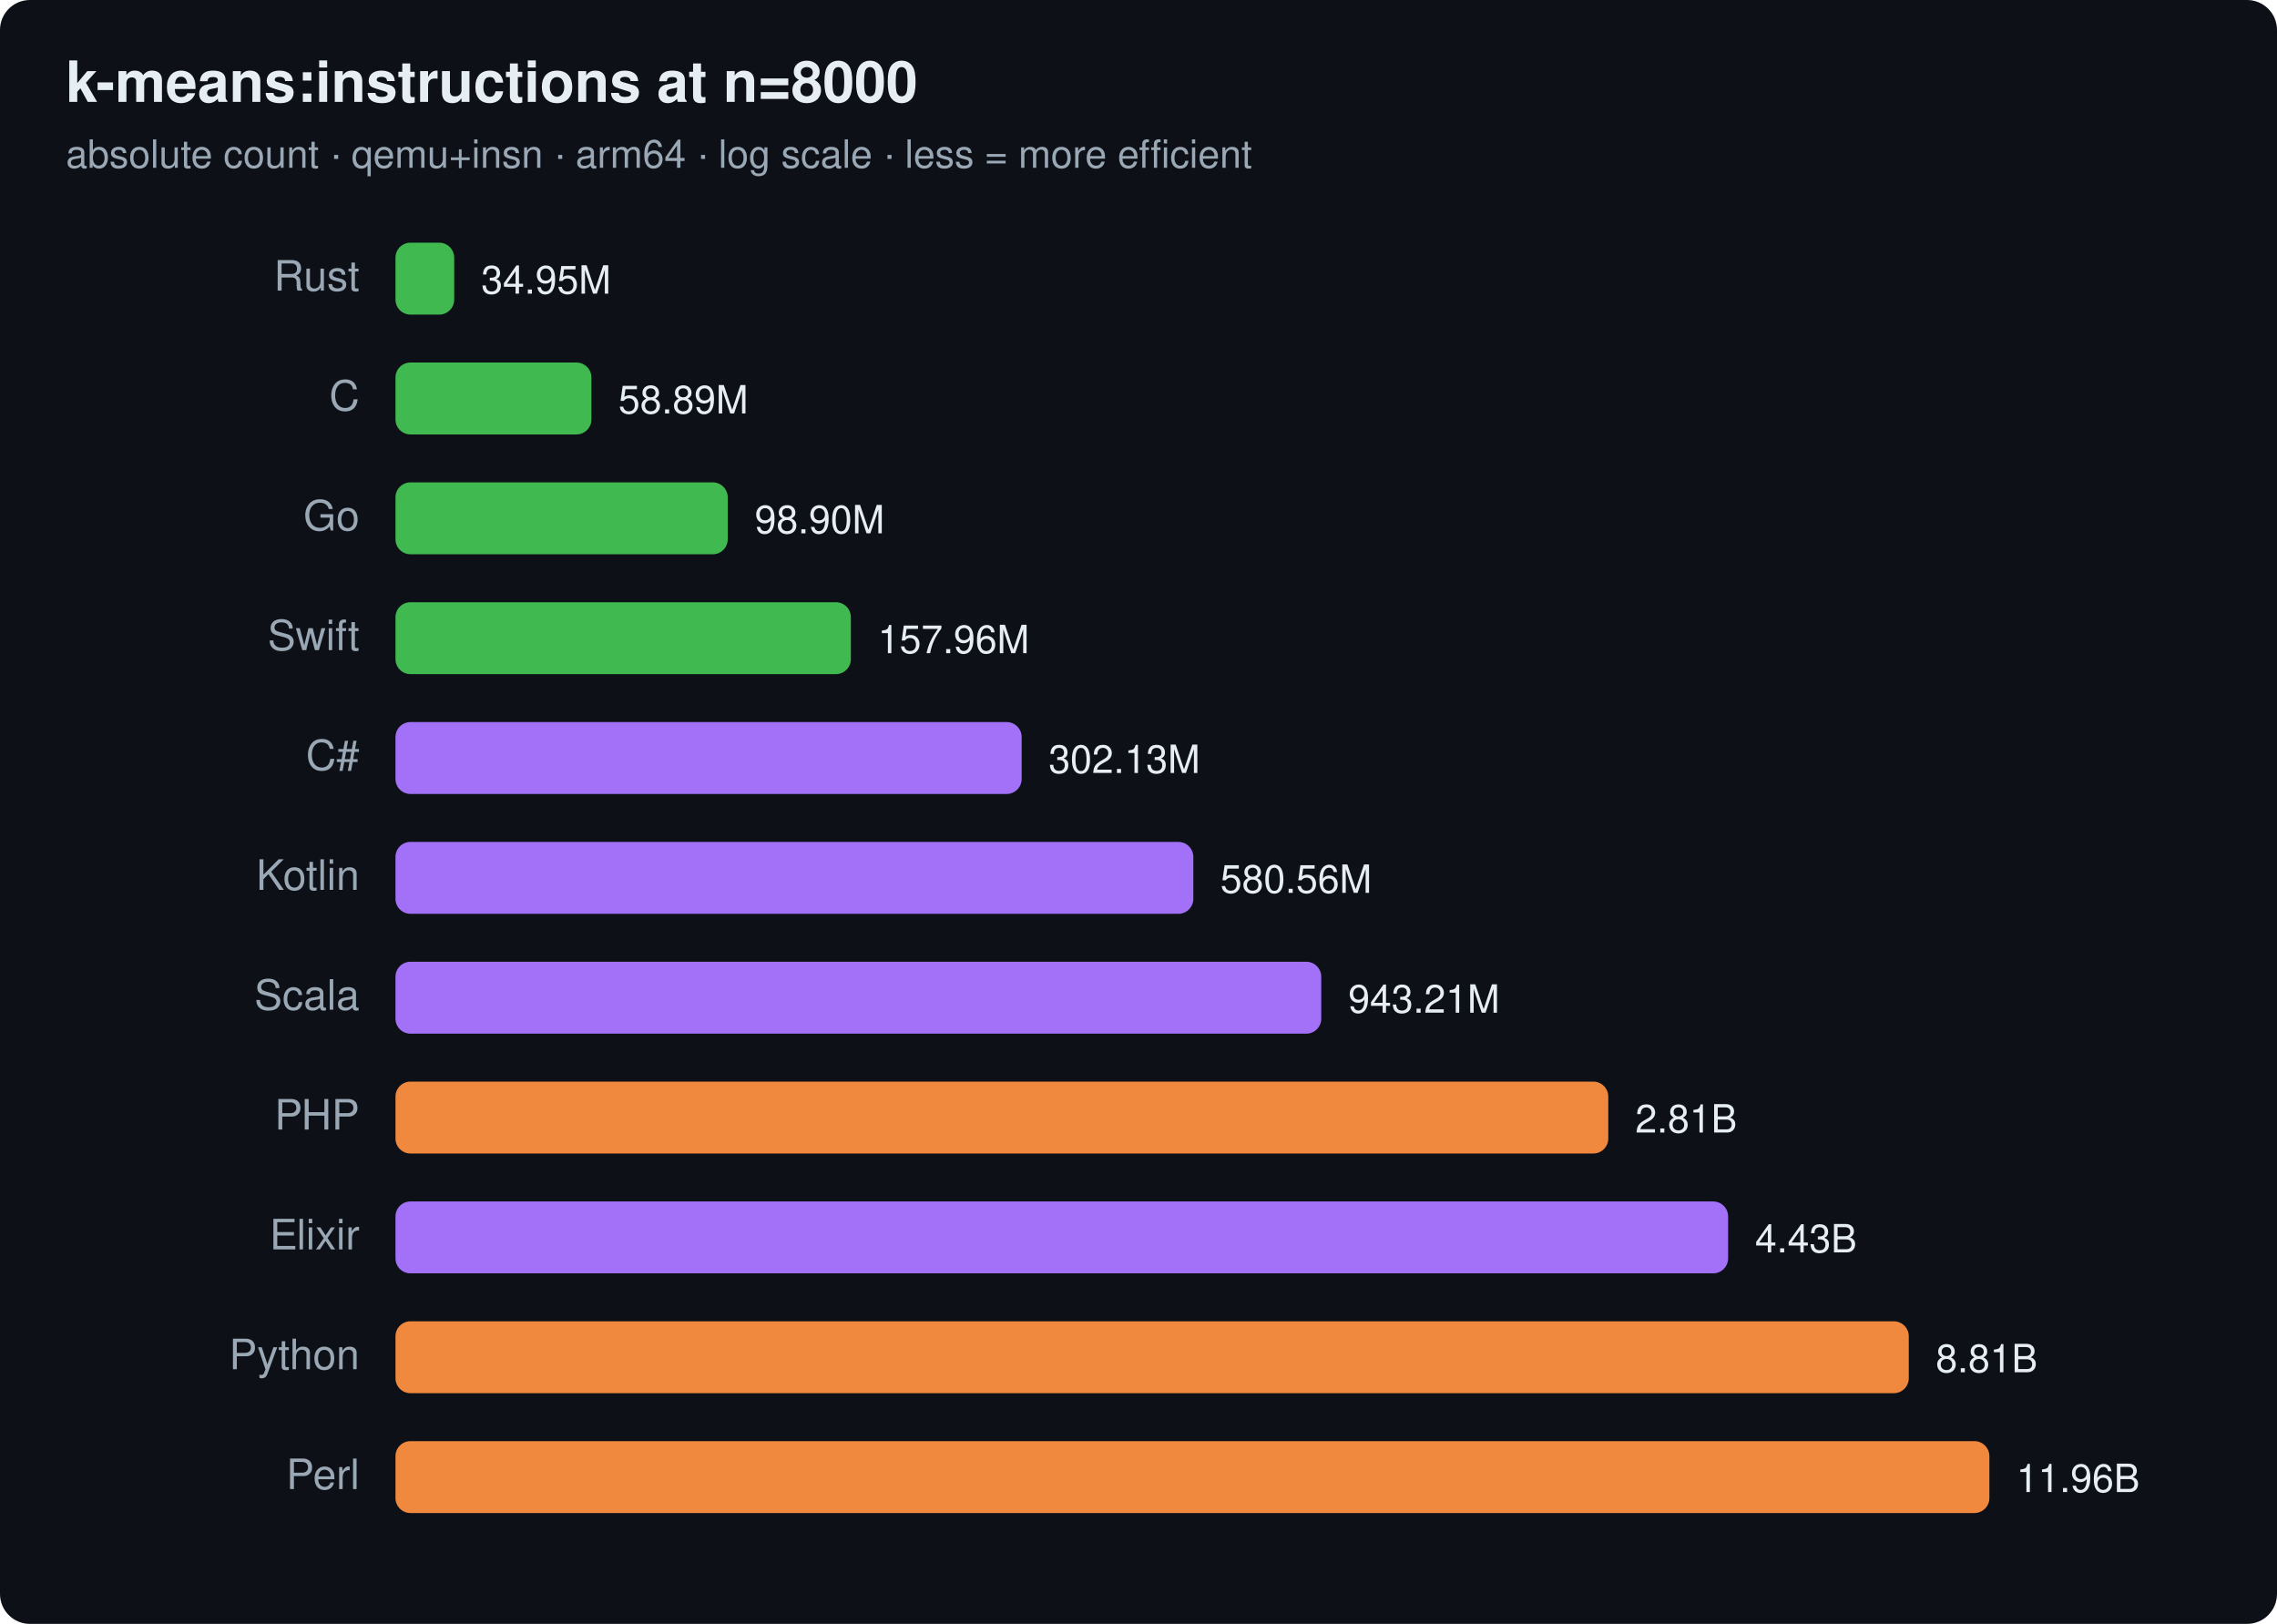
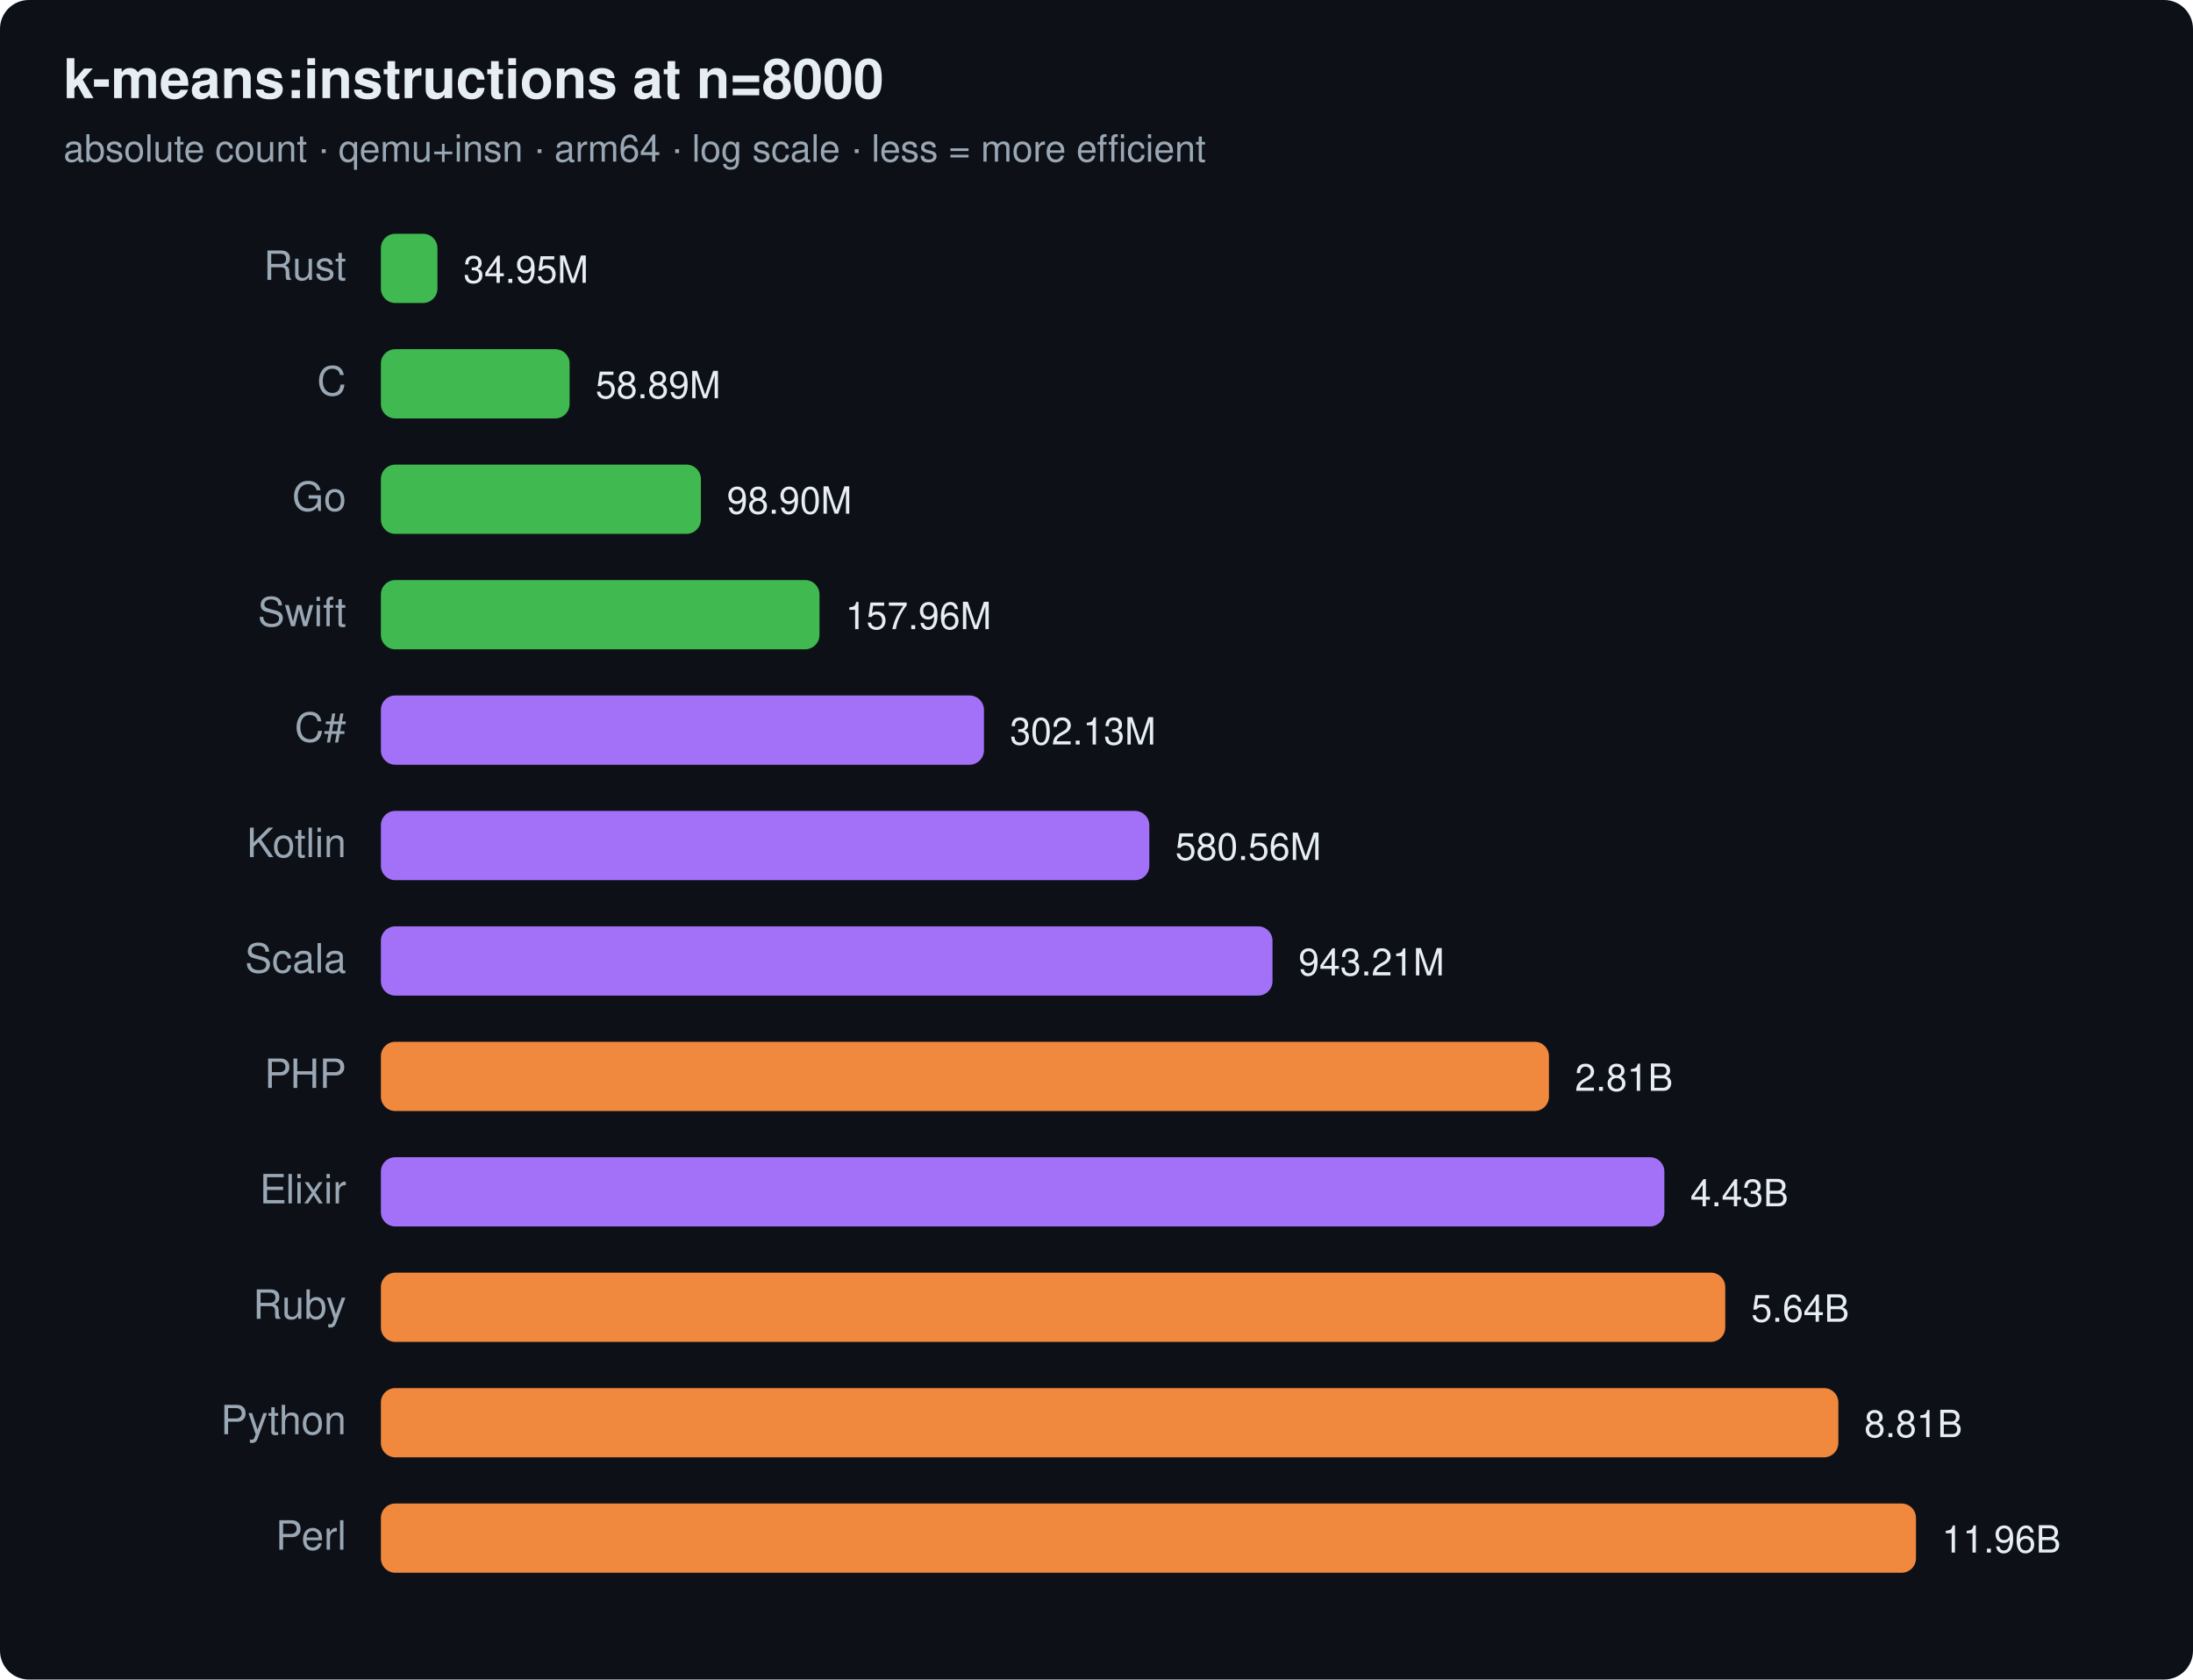
- <svg xmlns="http://www.w3.org/2000/svg" width="760" height="542" viewBox="0 0 760 542" font-family="ui-sans-serif,system-ui,Segoe UI,Helvetica,Arial">
-   <rect width="760" height="542" rx="10" fill="#0d1117" />
+ <svg xmlns="http://www.w3.org/2000/svg" width="760" height="582" viewBox="0 0 760 582" font-family="ui-sans-serif,system-ui,Segoe UI,Helvetica,Arial">
+   <rect width="760" height="582" rx="10" fill="#0d1117" />
  <text x="22" y="34" font-size="19" font-weight="700" fill="#e6edf3">k-means:instructions at n=8000</text>
  <text x="22" y="56" font-size="13" fill="#9aa7b4">absolute count · qemu+insn · arm64 · log scale · less = more efficient</text>
  <text x="120" y="97" text-anchor="end" font-size="14" fill="#9aa7b4">Rust</text>
  <rect x="132" y="81" width="19.6" height="24" rx="5" fill="#3fb950" />
  <text x="160.6" y="98" font-size="13" fill="#e6edf3">34.95M</text>
  <text x="120" y="137" text-anchor="end" font-size="14" fill="#9aa7b4">C</text>
  <rect x="132" y="121" width="65.4" height="24" rx="5" fill="#3fb950" />
  <text x="206.4" y="138" font-size="13" fill="#e6edf3">58.89M</text>
  <text x="120" y="177" text-anchor="end" font-size="14" fill="#9aa7b4">Go</text>
  <rect x="132" y="161" width="110.9" height="24" rx="5" fill="#3fb950" />
  <text x="251.9" y="178" font-size="13" fill="#e6edf3">98.90M</text>
  <text x="120" y="217" text-anchor="end" font-size="14" fill="#9aa7b4">Swift</text>
  <rect x="132" y="201" width="152.0" height="24" rx="5" fill="#3fb950" />
  <text x="293.0" y="218" font-size="13" fill="#e6edf3">157.96M</text>
  <text x="120" y="257" text-anchor="end" font-size="14" fill="#9aa7b4">C#</text>
  <rect x="132" y="241" width="209.0" height="24" rx="5" fill="#a371f7" />
  <text x="350.0" y="258" font-size="13" fill="#e6edf3">302.13M</text>
  <text x="120" y="297" text-anchor="end" font-size="14" fill="#9aa7b4">Kotlin</text>
  <rect x="132" y="281" width="266.3" height="24" rx="5" fill="#a371f7" />
  <text x="407.3" y="298" font-size="13" fill="#e6edf3">580.56M</text>
  <text x="120" y="337" text-anchor="end" font-size="14" fill="#9aa7b4">Scala</text>
  <rect x="132" y="321" width="309.0" height="24" rx="5" fill="#a371f7" />
  <text x="450.0" y="338" font-size="13" fill="#e6edf3">943.21M</text>
  <text x="120" y="377" text-anchor="end" font-size="14" fill="#9aa7b4">PHP</text>
  <rect x="132" y="361" width="404.8" height="24" rx="5" fill="#f0883e" />
  <text x="545.8" y="378" font-size="13" fill="#e6edf3">2.81B</text>
  <text x="120" y="417" text-anchor="end" font-size="14" fill="#9aa7b4">Elixir</text>
  <rect x="132" y="401" width="444.8" height="24" rx="5" fill="#a371f7" />
  <text x="585.8" y="418" font-size="13" fill="#e6edf3">4.43B</text>
-   <text x="120" y="457" text-anchor="end" font-size="14" fill="#9aa7b4">Python</text>
-   <rect x="132" y="441" width="505.1" height="24" rx="5" fill="#f0883e" />
-   <text x="646.1" y="458" font-size="13" fill="#e6edf3">8.81B</text>
-   <text x="120" y="497" text-anchor="end" font-size="14" fill="#9aa7b4">Perl</text>
-   <rect x="132" y="481" width="532.0" height="24" rx="5" fill="#f0883e" />
-   <text x="673.0" y="498" font-size="13" fill="#e6edf3">11.96B</text>
+   <text x="120" y="457" text-anchor="end" font-size="14" fill="#9aa7b4">Ruby</text>
+   <rect x="132" y="441" width="465.9" height="24" rx="5" fill="#f0883e" />
+   <text x="606.9" y="458" font-size="13" fill="#e6edf3">5.64B</text>
+   <text x="120" y="497" text-anchor="end" font-size="14" fill="#9aa7b4">Python</text>
+   <rect x="132" y="481" width="505.1" height="24" rx="5" fill="#f0883e" />
+   <text x="646.1" y="498" font-size="13" fill="#e6edf3">8.81B</text>
+   <text x="120" y="537" text-anchor="end" font-size="14" fill="#9aa7b4">Perl</text>
+   <rect x="132" y="521" width="532.0" height="24" rx="5" fill="#f0883e" />
+   <text x="673.0" y="538" font-size="13" fill="#e6edf3">11.96B</text>
</svg>
